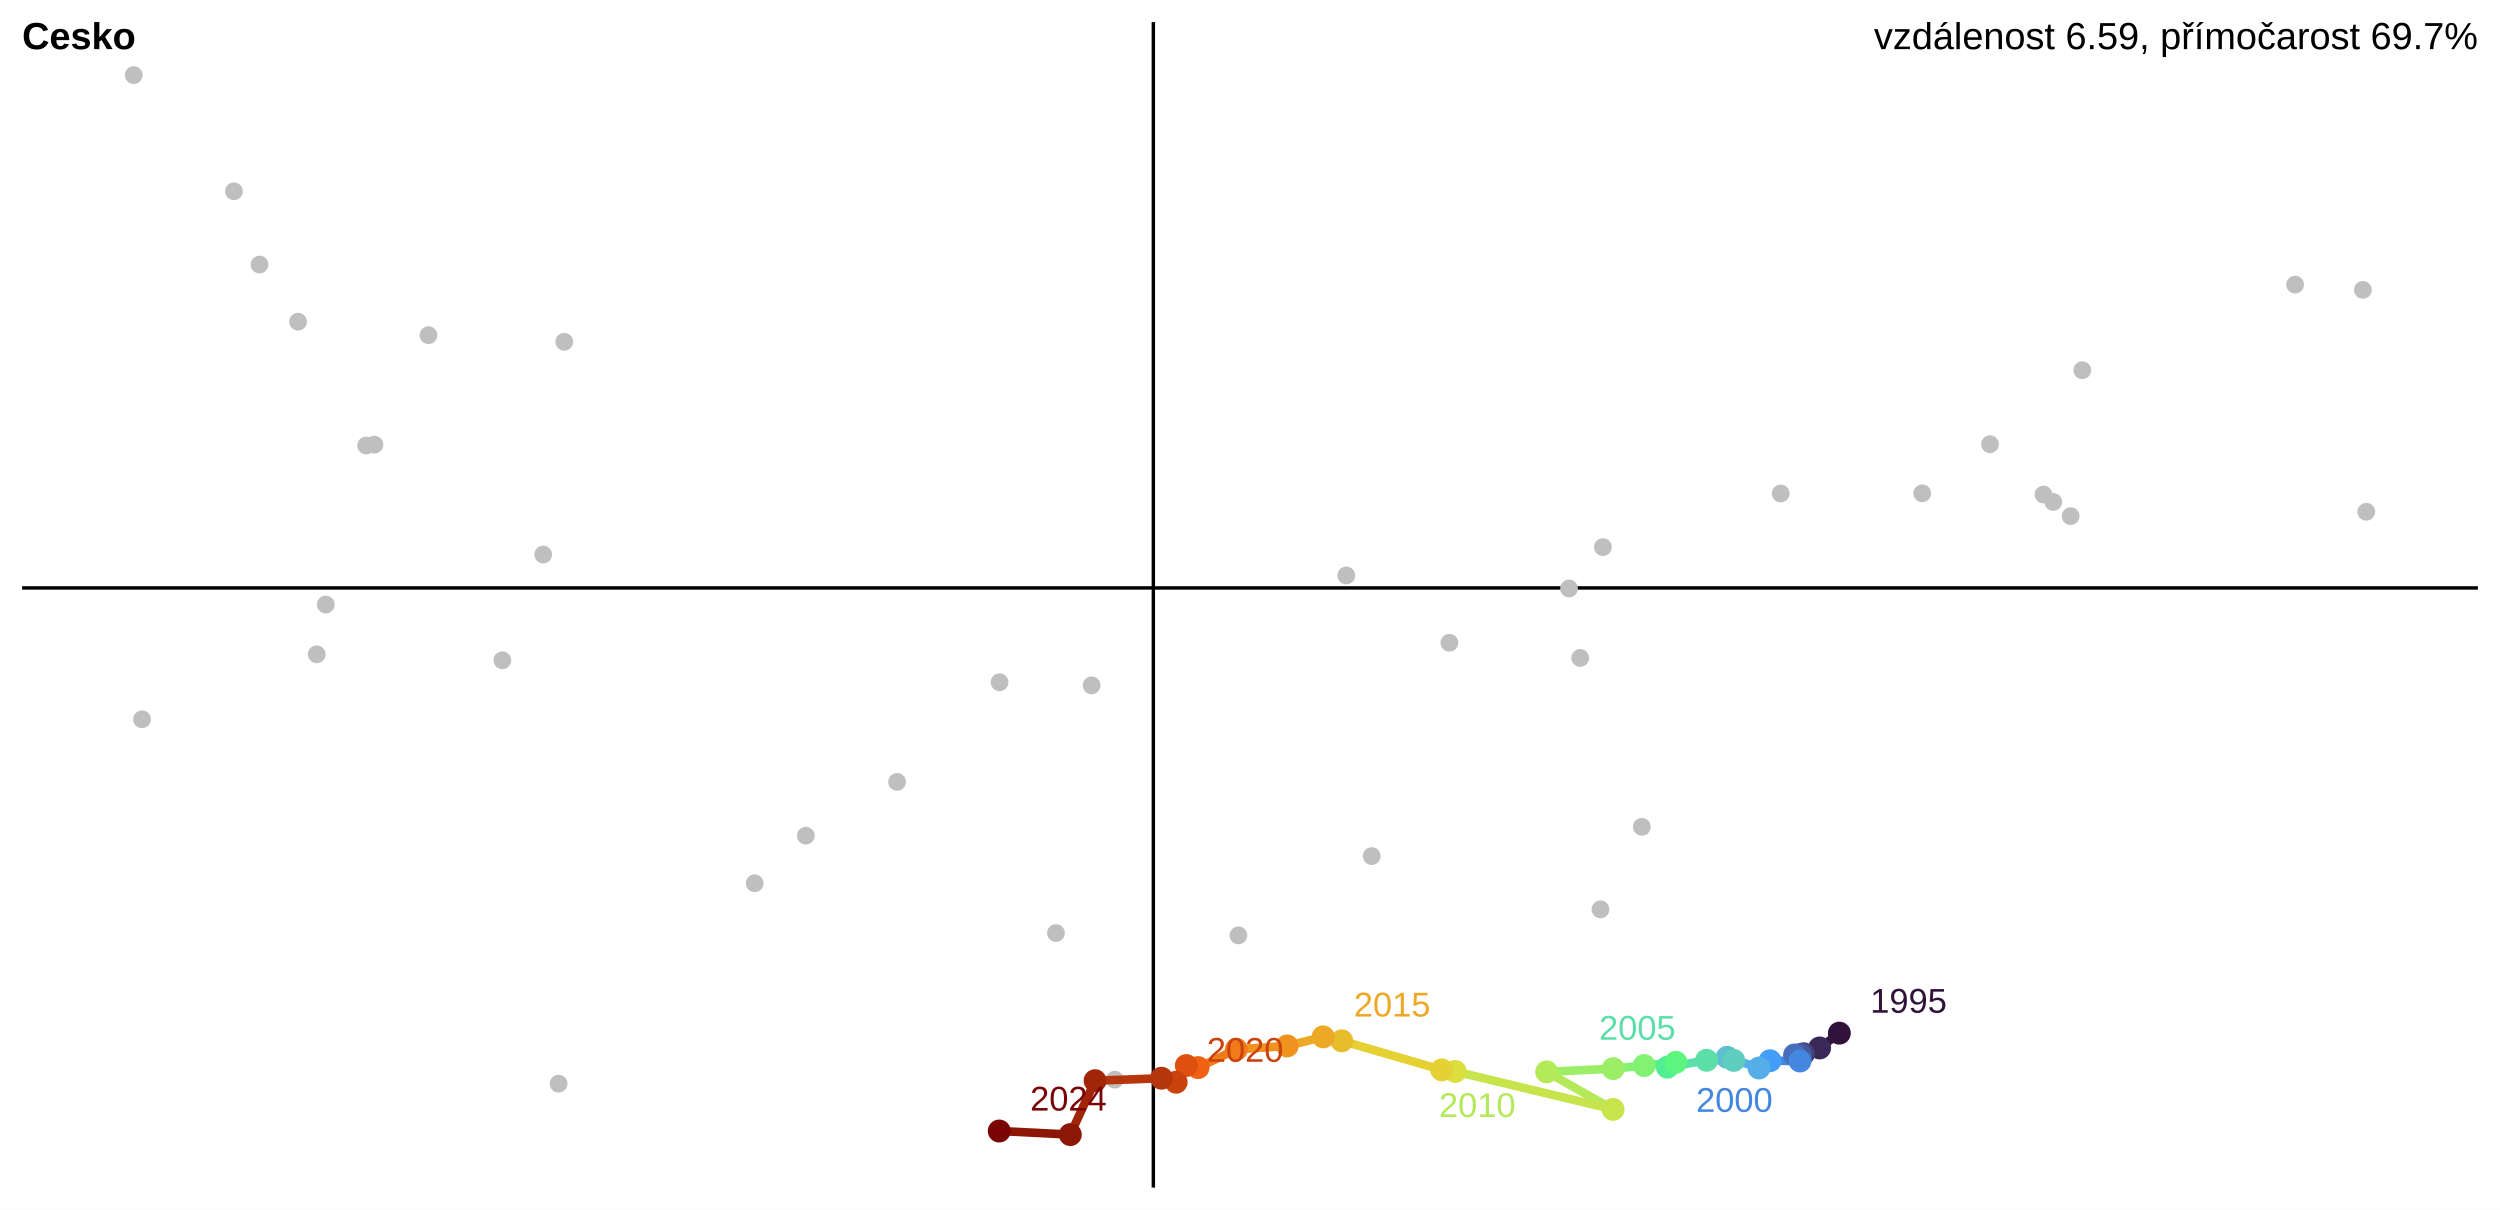
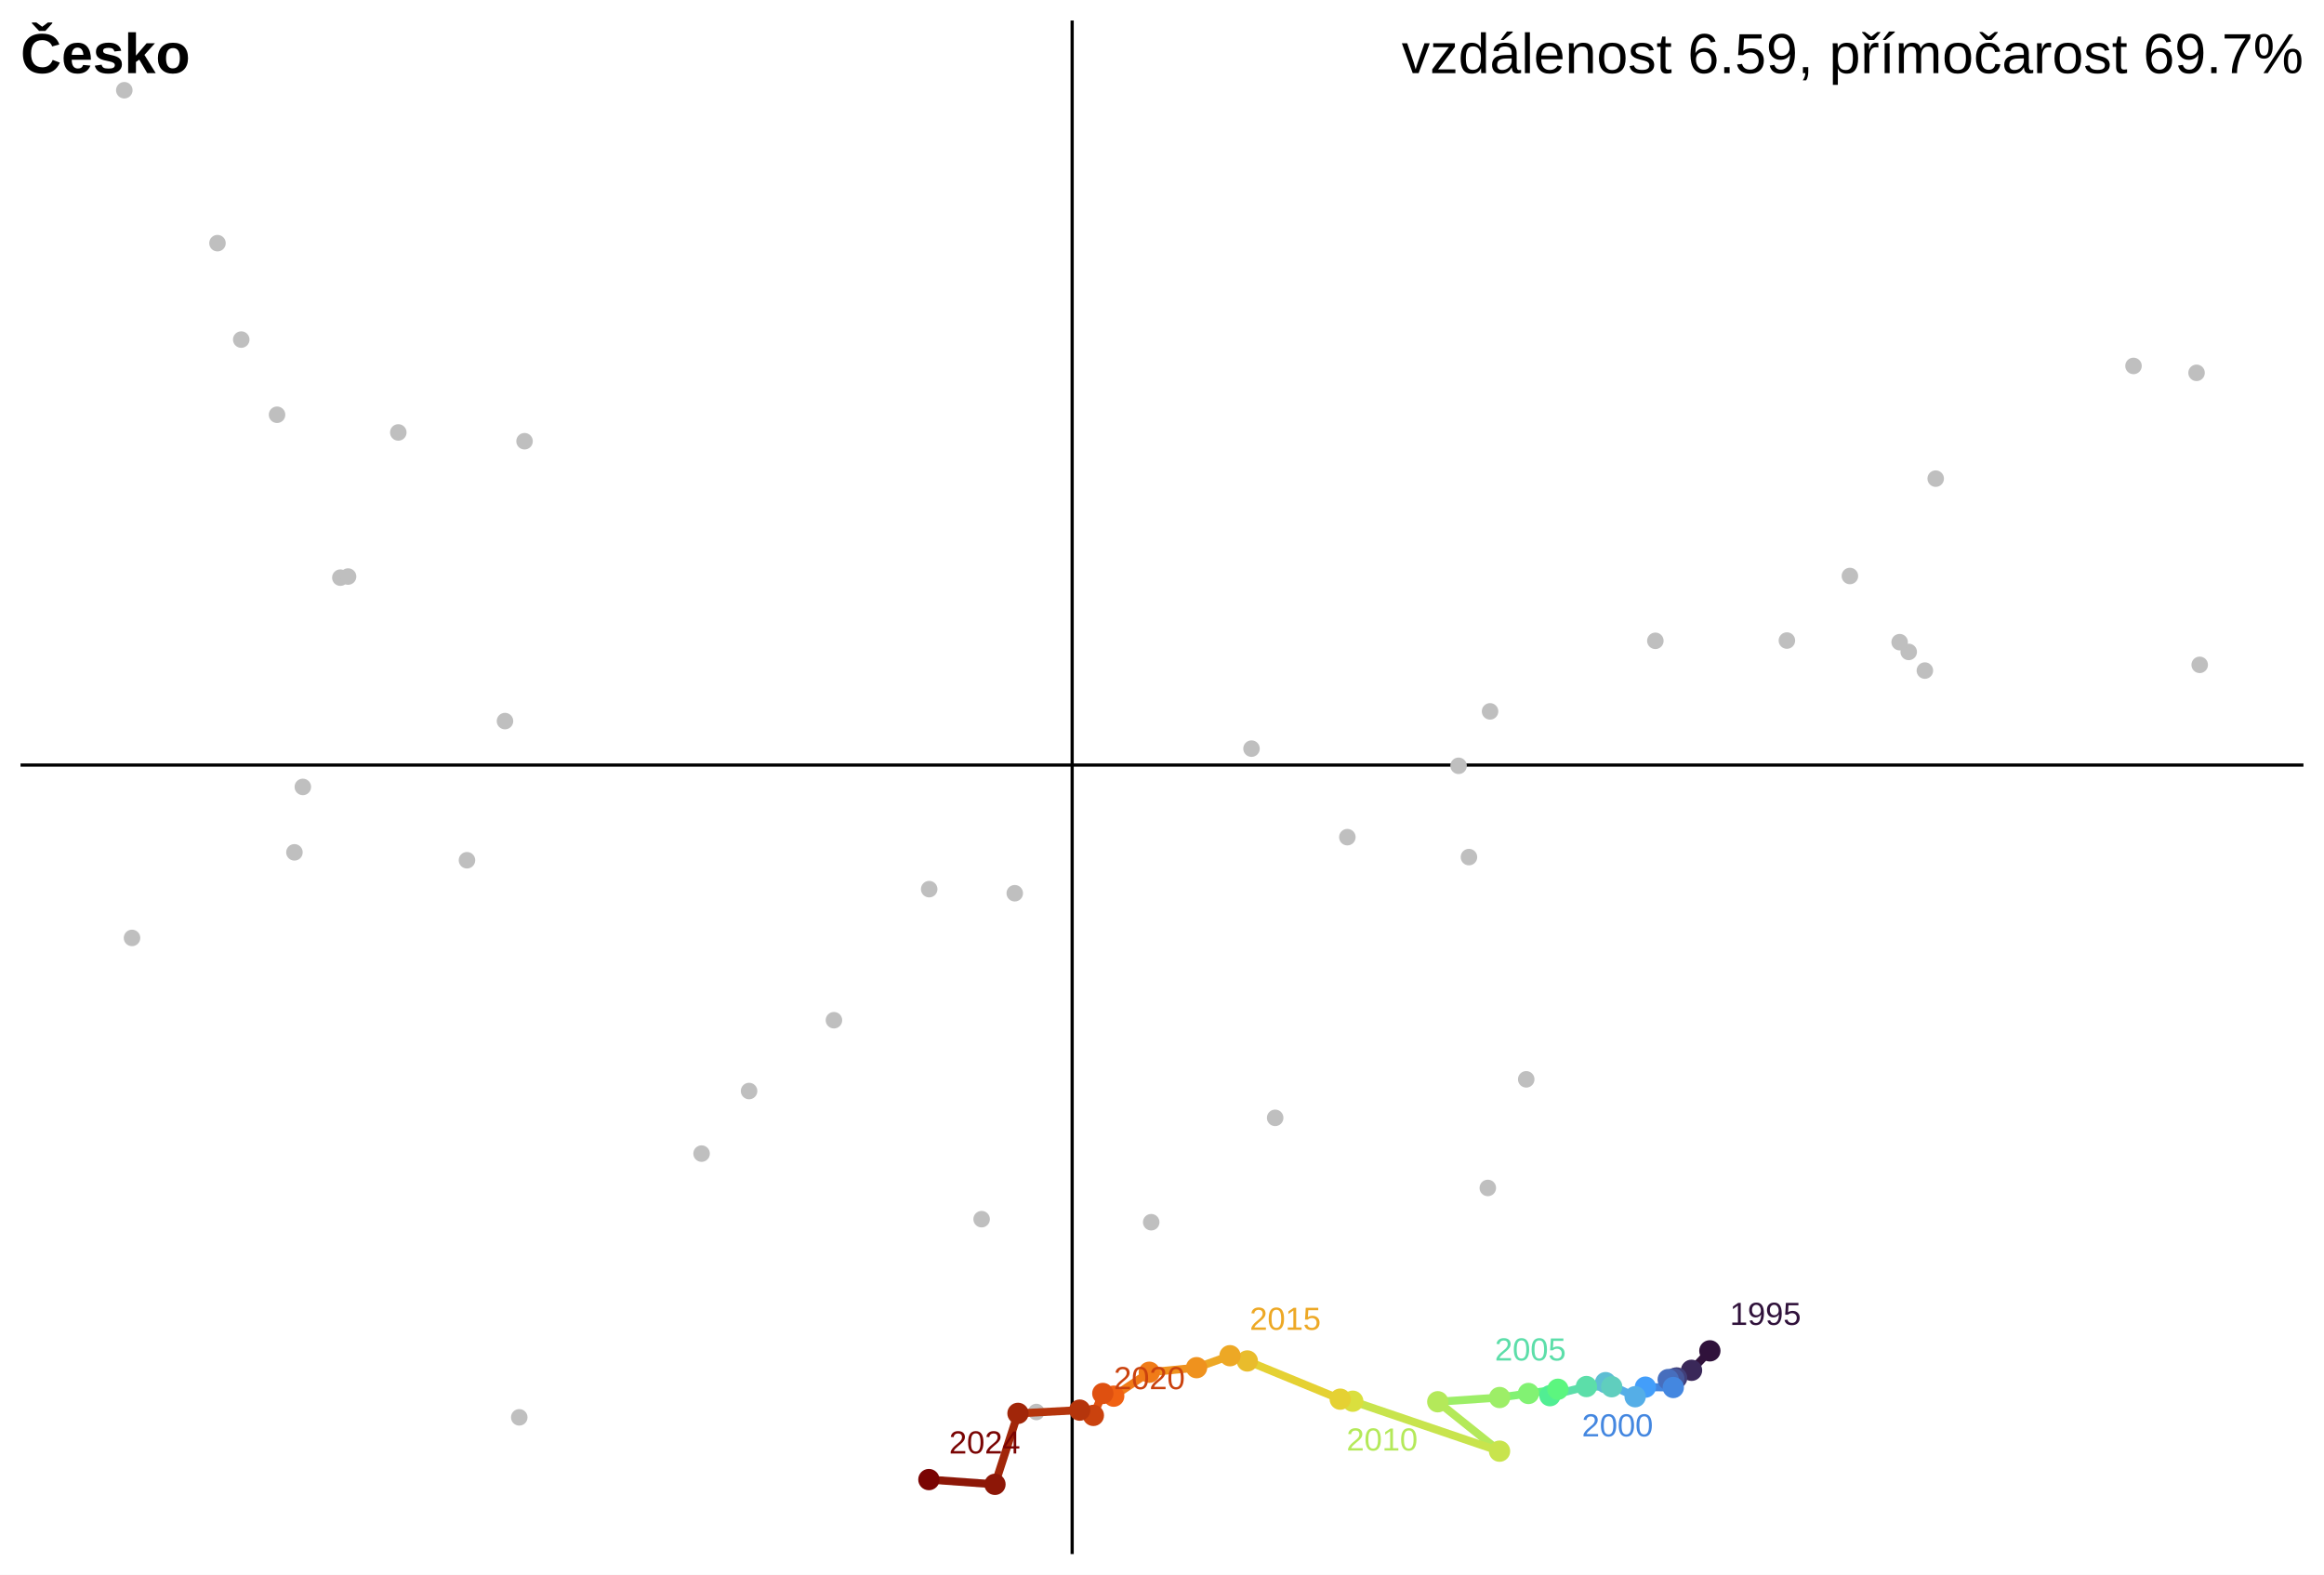
- <svg xmlns="http://www.w3.org/2000/svg" width="620.00pt" height="300.00pt" viewBox="0 0 620.00 300.00">
+ <svg xmlns="http://www.w3.org/2000/svg" width="620.00pt" height="420.00pt" viewBox="0 0 620.00 420.00">
  <g class="svglite">
    <defs>
      <style type="text/css">
    .svglite line, .svglite polyline, .svglite polygon, .svglite path, .svglite rect, .svglite circle {
      fill: none;
      stroke: #000000;
      stroke-linecap: round;
      stroke-linejoin: round;
      stroke-miterlimit: 10.00;
    }
    .svglite text {
      white-space: pre;
    }
    .svglite g.glyphgroup path {
      fill: inherit;
      stroke: none;
    }
  </style>
    </defs>
    <rect width="100%" height="100%" style="stroke: none; fill: #FFFFFF;" />
    <defs>
-       <clipPath id="cpMC4wMHw2MjAuMDB8MC4wMHwzMDAuMDA=">
-         <rect x="0.00" y="0.00" width="620.00" height="300.00" />
+       <clipPath id="cpMC4wMHw2MjAuMDB8MC4wMHw0MjAuMDA=">
+         <rect x="0.00" y="0.00" width="620.00" height="420.00" />
      </clipPath>
    </defs>
-     <g clip-path="url(#cpMC4wMHw2MjAuMDB8MC4wMHwzMDAuMDA=)">
-       <rect x="0.00" y="0.00" width="620.00" height="300.00" style="stroke-width: 1.07; stroke: none; fill: #FFFFFF;" />
+     <g clip-path="url(#cpMC4wMHw2MjAuMDB8MC4wMHw0MjAuMDA=)">
+       <rect x="0.00" y="0.00" width="620.00" height="420.00" style="stroke-width: 1.07; stroke: none; fill: #FFFFFF;" />
    </g>
    <defs>
-       <clipPath id="cpNS40OHw2MTQuNTJ8NS40OHwyOTQuNTI=">
-         <rect x="5.48" y="5.48" width="609.04" height="289.04" />
+       <clipPath id="cpNS40OHw2MTQuNTJ8NS40OHw0MTQuNTI=">
+         <rect x="5.48" y="5.48" width="609.04" height="409.04" />
      </clipPath>
    </defs>
-     <g clip-path="url(#cpNS40OHw2MTQuNTJ8NS40OHwyOTQuNTI=)">
-       <line x1="5.48" y1="145.81" x2="614.52" y2="145.81" style="stroke-width: 0.85; stroke-linecap: butt;" />
-       <line x1="286.03" y1="294.52" x2="286.03" y2="5.48" style="stroke-width: 0.85; stroke-linecap: butt;" />
-       <circle cx="516.41" cy="91.82" r="1.85" style="stroke-width: 0.71; stroke: #BFBFBF; fill: #BFBFBF;" />
-       <circle cx="222.48" cy="193.90" r="1.85" style="stroke-width: 0.71; stroke: #BFBFBF; fill: #BFBFBF;" />
-       <circle cx="493.52" cy="110.17" r="1.85" style="stroke-width: 0.71; stroke: #BFBFBF; fill: #BFBFBF;" />
-       <circle cx="78.55" cy="162.26" r="1.85" style="stroke-width: 0.71; stroke: #BFBFBF; fill: #BFBFBF;" />
-       <circle cx="586.84" cy="126.92" r="1.85" style="stroke-width: 0.71; stroke: #BFBFBF; fill: #BFBFBF;" />
-       <circle cx="397.52" cy="135.69" r="1.85" style="stroke-width: 0.71; stroke: #BFBFBF; fill: #BFBFBF;" />
-       <circle cx="90.80" cy="110.49" r="1.85" style="stroke-width: 0.71; stroke: #BFBFBF; fill: #BFBFBF;" />
-       <circle cx="389.12" cy="145.95" r="1.85" style="stroke-width: 0.71; stroke: #BFBFBF; fill: #BFBFBF;" />
-       <circle cx="276.48" cy="267.75" r="1.85" style="stroke-width: 0.71; stroke: #BFBFBF; fill: #BFBFBF;" />
-       <circle cx="73.91" cy="79.78" r="1.85" style="stroke-width: 0.71; stroke: #BFBFBF; fill: #BFBFBF;" />
-       <circle cx="247.89" cy="169.20" r="1.85" style="stroke-width: 0.71; stroke: #BFBFBF; fill: #BFBFBF;" />
-       <circle cx="92.86" cy="110.28" r="1.85" style="stroke-width: 0.71; stroke: #BFBFBF; fill: #BFBFBF;" />
-       <circle cx="187.17" cy="219.05" r="1.85" style="stroke-width: 0.71; stroke: #BFBFBF; fill: #BFBFBF;" />
-       <circle cx="569.18" cy="70.58" r="1.85" style="stroke-width: 0.71; stroke: #BFBFBF; fill: #BFBFBF;" />
-       <circle cx="138.53" cy="268.76" r="1.85" style="stroke-width: 0.71; stroke: #BFBFBF; fill: #BFBFBF;" />
-       <circle cx="340.19" cy="212.31" r="1.85" style="stroke-width: 0.71; stroke: #BFBFBF; fill: #BFBFBF;" />
-       <circle cx="391.89" cy="163.16" r="1.85" style="stroke-width: 0.71; stroke: #BFBFBF; fill: #BFBFBF;" />
-       <circle cx="33.16" cy="18.62" r="1.85" style="stroke-width: 0.71; stroke: #BFBFBF; fill: #BFBFBF;" />
-       <circle cx="139.94" cy="84.77" r="1.85" style="stroke-width: 0.71; stroke: #BFBFBF; fill: #BFBFBF;" />
-       <circle cx="261.88" cy="231.40" r="1.85" style="stroke-width: 0.71; stroke: #BFBFBF; fill: #BFBFBF;" />
-       <circle cx="359.45" cy="159.40" r="1.85" style="stroke-width: 0.71; stroke: #BFBFBF; fill: #BFBFBF;" />
-       <circle cx="333.88" cy="142.71" r="1.85" style="stroke-width: 0.71; stroke: #BFBFBF; fill: #BFBFBF;" />
-       <circle cx="586.00" cy="71.89" r="1.85" style="stroke-width: 0.71; stroke: #BFBFBF; fill: #BFBFBF;" />
-       <circle cx="441.62" cy="122.39" r="1.85" style="stroke-width: 0.71; stroke: #BFBFBF; fill: #BFBFBF;" />
-       <circle cx="35.22" cy="178.39" r="1.85" style="stroke-width: 0.71; stroke: #BFBFBF; fill: #BFBFBF;" />
-       <circle cx="106.26" cy="83.12" r="1.85" style="stroke-width: 0.71; stroke: #BFBFBF; fill: #BFBFBF;" />
-       <circle cx="58.02" cy="47.44" r="1.85" style="stroke-width: 0.71; stroke: #BFBFBF; fill: #BFBFBF;" />
-       <circle cx="407.17" cy="205.05" r="1.85" style="stroke-width: 0.71; stroke: #BFBFBF; fill: #BFBFBF;" />
-       <circle cx="270.72" cy="169.97" r="1.85" style="stroke-width: 0.71; stroke: #BFBFBF; fill: #BFBFBF;" />
-       <circle cx="476.71" cy="122.34" r="1.85" style="stroke-width: 0.71; stroke: #BFBFBF; fill: #BFBFBF;" />
-       <circle cx="506.79" cy="122.65" r="1.85" style="stroke-width: 0.71; stroke: #BFBFBF; fill: #BFBFBF;" />
-       <circle cx="509.21" cy="124.49" r="1.85" style="stroke-width: 0.71; stroke: #BFBFBF; fill: #BFBFBF;" />
-       <circle cx="396.92" cy="225.52" r="1.85" style="stroke-width: 0.71; stroke: #BFBFBF; fill: #BFBFBF;" />
-       <circle cx="307.12" cy="231.97" r="1.85" style="stroke-width: 0.71; stroke: #BFBFBF; fill: #BFBFBF;" />
-       <circle cx="199.84" cy="207.25" r="1.85" style="stroke-width: 0.71; stroke: #BFBFBF; fill: #BFBFBF;" />
-       <circle cx="64.36" cy="65.61" r="1.85" style="stroke-width: 0.71; stroke: #BFBFBF; fill: #BFBFBF;" />
-       <circle cx="80.79" cy="149.93" r="1.85" style="stroke-width: 0.71; stroke: #BFBFBF; fill: #BFBFBF;" />
-       <circle cx="513.52" cy="128.00" r="1.85" style="stroke-width: 0.71; stroke: #BFBFBF; fill: #BFBFBF;" />
-       <circle cx="124.58" cy="163.75" r="1.85" style="stroke-width: 0.71; stroke: #BFBFBF; fill: #BFBFBF;" />
-       <circle cx="134.72" cy="137.52" r="1.85" style="stroke-width: 0.71; stroke: #BFBFBF; fill: #BFBFBF;" />
-       <line x1="456.16" y1="256.22" x2="451.27" y2="259.89" style="stroke-width: 2.13; stroke: #30123B; stroke-linecap: butt;" />
-       <line x1="451.27" y1="259.89" x2="447.30" y2="261.33" style="stroke-width: 2.13; stroke: #3A2859; stroke-linecap: butt;" />
-       <line x1="447.30" y1="261.33" x2="446.54" y2="261.49" style="stroke-width: 2.13; stroke: #413F79; stroke-linecap: butt;" />
-       <line x1="446.54" y1="261.49" x2="445.05" y2="261.63" style="stroke-width: 2.13; stroke: #45569A; stroke-linecap: butt;" />
-       <line x1="445.05" y1="261.63" x2="446.40" y2="263.13" style="stroke-width: 2.13; stroke: #476EBD; stroke-linecap: butt;" />
-       <line x1="446.40" y1="263.13" x2="438.97" y2="263.06" style="stroke-width: 2.13; stroke: #4487E0; stroke-linecap: butt;" />
-       <line x1="438.97" y1="263.06" x2="436.23" y2="264.87" style="stroke-width: 2.13; stroke: #439EFA; stroke-linecap: butt;" />
-       <line x1="436.23" y1="264.87" x2="428.34" y2="262.21" style="stroke-width: 2.13; stroke: #55AEE7; stroke-linecap: butt;" />
-       <line x1="428.34" y1="262.21" x2="429.97" y2="262.98" style="stroke-width: 2.13; stroke: #5EBED3; stroke-linecap: butt;" />
-       <line x1="429.97" y1="262.98" x2="423.23" y2="262.95" style="stroke-width: 2.13; stroke: #60CEBE; stroke-linecap: butt;" />
-       <line x1="423.23" y1="262.95" x2="413.50" y2="264.67" style="stroke-width: 2.13; stroke: #5CDEA9; stroke-linecap: butt;" />
-       <line x1="413.50" y1="264.67" x2="415.62" y2="263.46" style="stroke-width: 2.13; stroke: #51EE93; stroke-linecap: butt;" />
-       <line x1="415.62" y1="263.46" x2="407.76" y2="264.25" style="stroke-width: 2.13; stroke: #5CF67F; stroke-linecap: butt;" />
-       <line x1="407.76" y1="264.25" x2="400.07" y2="265.02" style="stroke-width: 2.13; stroke: #82F273; stroke-linecap: butt;" />
-       <line x1="400.07" y1="265.02" x2="383.57" y2="265.82" style="stroke-width: 2.13; stroke: #9DEE67; stroke-linecap: butt;" />
-       <line x1="383.57" y1="265.82" x2="400.05" y2="275.13" style="stroke-width: 2.13; stroke: #B4E95A; stroke-linecap: butt;" />
-       <line x1="400.05" y1="275.13" x2="360.89" y2="265.72" style="stroke-width: 2.13; stroke: #C8E44D; stroke-linecap: butt;" />
-       <line x1="360.89" y1="265.72" x2="357.55" y2="265.33" style="stroke-width: 2.13; stroke: #DADF3E; stroke-linecap: butt;" />
-       <line x1="357.55" y1="265.33" x2="332.76" y2="258.13" style="stroke-width: 2.13; stroke: #E5D133; stroke-linecap: butt;" />
-       <line x1="332.76" y1="258.13" x2="328.14" y2="257.14" style="stroke-width: 2.13; stroke: #E9BC2C; stroke-linecap: butt;" />
-       <line x1="328.14" y1="257.14" x2="319.22" y2="259.39" style="stroke-width: 2.13; stroke: #EDA825; stroke-linecap: butt;" />
-       <line x1="319.22" y1="259.39" x2="306.61" y2="260.25" style="stroke-width: 2.13; stroke: #EF921E; stroke-linecap: butt;" />
-       <line x1="306.61" y1="260.25" x2="297.12" y2="264.76" style="stroke-width: 2.13; stroke: #F07B18; stroke-linecap: butt;" />
-       <line x1="297.12" y1="264.76" x2="294.21" y2="264.25" style="stroke-width: 2.13; stroke: #F06113; stroke-linecap: butt;" />
-       <line x1="294.21" y1="264.25" x2="291.69" y2="268.39" style="stroke-width: 2.13; stroke: #DF5010; stroke-linecap: butt;" />
-       <line x1="291.69" y1="268.39" x2="288.05" y2="267.40" style="stroke-width: 2.13; stroke: #CA420E; stroke-linecap: butt;" />
-       <line x1="288.05" y1="267.40" x2="271.58" y2="268.01" style="stroke-width: 2.13; stroke: #B5350C; stroke-linecap: butt;" />
-       <line x1="271.58" y1="268.01" x2="265.44" y2="281.38" style="stroke-width: 2.13; stroke: #A12609; stroke-linecap: butt;" />
-       <line x1="265.44" y1="281.38" x2="247.81" y2="280.49" style="stroke-width: 2.13; stroke: #8D1707; stroke-linecap: butt;" />
-       <circle cx="456.16" cy="256.22" r="2.49" style="stroke-width: 0.71; stroke: #30123B; fill: #30123B;" />
-       <circle cx="451.27" cy="259.89" r="2.49" style="stroke-width: 0.71; stroke: #3A2859; fill: #3A2859;" />
-       <circle cx="447.30" cy="261.33" r="2.49" style="stroke-width: 0.71; stroke: #413F79; fill: #413F79;" />
-       <circle cx="446.54" cy="261.49" r="2.49" style="stroke-width: 0.71; stroke: #45569A; fill: #45569A;" />
-       <circle cx="445.05" cy="261.63" r="2.49" style="stroke-width: 0.71; stroke: #476EBD; fill: #476EBD;" />
-       <circle cx="446.40" cy="263.13" r="2.49" style="stroke-width: 0.71; stroke: #4487E0; fill: #4487E0;" />
-       <circle cx="438.97" cy="263.06" r="2.49" style="stroke-width: 0.71; stroke: #439EFA; fill: #439EFA;" />
-       <circle cx="436.23" cy="264.87" r="2.49" style="stroke-width: 0.71; stroke: #55AEE7; fill: #55AEE7;" />
-       <circle cx="428.34" cy="262.21" r="2.49" style="stroke-width: 0.71; stroke: #5EBED3; fill: #5EBED3;" />
-       <circle cx="429.97" cy="262.98" r="2.49" style="stroke-width: 0.71; stroke: #60CEBE; fill: #60CEBE;" />
-       <circle cx="423.23" cy="262.95" r="2.49" style="stroke-width: 0.71; stroke: #5CDEA9; fill: #5CDEA9;" />
-       <circle cx="413.50" cy="264.67" r="2.49" style="stroke-width: 0.71; stroke: #51EE93; fill: #51EE93;" />
-       <circle cx="415.62" cy="263.46" r="2.49" style="stroke-width: 0.71; stroke: #5CF67F; fill: #5CF67F;" />
-       <circle cx="407.76" cy="264.25" r="2.49" style="stroke-width: 0.71; stroke: #82F273; fill: #82F273;" />
-       <circle cx="400.07" cy="265.02" r="2.49" style="stroke-width: 0.71; stroke: #9DEE67; fill: #9DEE67;" />
-       <circle cx="383.57" cy="265.82" r="2.49" style="stroke-width: 0.71; stroke: #B4E95A; fill: #B4E95A;" />
-       <circle cx="400.05" cy="275.13" r="2.49" style="stroke-width: 0.71; stroke: #C8E44D; fill: #C8E44D;" />
-       <circle cx="360.89" cy="265.72" r="2.49" style="stroke-width: 0.71; stroke: #DADF3E; fill: #DADF3E;" />
-       <circle cx="357.55" cy="265.33" r="2.49" style="stroke-width: 0.71; stroke: #E5D133; fill: #E5D133;" />
-       <circle cx="332.76" cy="258.13" r="2.49" style="stroke-width: 0.71; stroke: #E9BC2C; fill: #E9BC2C;" />
-       <circle cx="328.14" cy="257.14" r="2.49" style="stroke-width: 0.71; stroke: #EDA825; fill: #EDA825;" />
-       <circle cx="319.22" cy="259.39" r="2.49" style="stroke-width: 0.71; stroke: #EF921E; fill: #EF921E;" />
-       <circle cx="306.61" cy="260.25" r="2.49" style="stroke-width: 0.71; stroke: #F07B18; fill: #F07B18;" />
-       <circle cx="297.12" cy="264.76" r="2.49" style="stroke-width: 0.71; stroke: #F06113; fill: #F06113;" />
-       <circle cx="294.21" cy="264.25" r="2.49" style="stroke-width: 0.71; stroke: #DF5010; fill: #DF5010;" />
-       <circle cx="291.69" cy="268.39" r="2.49" style="stroke-width: 0.71; stroke: #CA420E; fill: #CA420E;" />
-       <circle cx="288.05" cy="267.40" r="2.49" style="stroke-width: 0.71; stroke: #B5350C; fill: #B5350C;" />
-       <circle cx="271.58" cy="268.01" r="2.49" style="stroke-width: 0.71; stroke: #A12609; fill: #A12609;" />
-       <circle cx="265.44" cy="281.38" r="2.49" style="stroke-width: 0.71; stroke: #8D1707; fill: #8D1707;" />
-       <circle cx="247.81" cy="280.49" r="2.49" style="stroke-width: 0.71; stroke: #7A0403; fill: #7A0403;" />
-       <text x="473.32" y="251.16" text-anchor="middle" style="font-size: 8.54px;fill: #30123B; font-family: &quot;Arial&quot;;" textLength="19.00px" lengthAdjust="spacingAndGlyphs">1995</text>
-       <text x="430.12" y="275.75" text-anchor="middle" style="font-size: 8.54px;fill: #4487E0; font-family: &quot;Arial&quot;;" textLength="19.00px" lengthAdjust="spacingAndGlyphs">2000</text>
-       <text x="406.06" y="257.86" text-anchor="middle" style="font-size: 8.54px;fill: #5CDEA9; font-family: &quot;Arial&quot;;" textLength="19.00px" lengthAdjust="spacingAndGlyphs">2005</text>
-       <text x="366.35" y="277.02" text-anchor="middle" style="font-size: 8.54px;fill: #B4E95A; font-family: &quot;Arial&quot;;" textLength="19.00px" lengthAdjust="spacingAndGlyphs">2010</text>
-       <text x="345.25" y="252.10" text-anchor="middle" style="font-size: 8.54px;fill: #EDA825; font-family: &quot;Arial&quot;;" textLength="19.00px" lengthAdjust="spacingAndGlyphs">2015</text>
-       <text x="308.79" y="263.33" text-anchor="middle" style="font-size: 8.54px;fill: #CA420E; font-family: &quot;Arial&quot;;" textLength="19.00px" lengthAdjust="spacingAndGlyphs">2020</text>
-       <text x="264.97" y="275.43" text-anchor="middle" style="font-size: 8.54px;fill: #7A0403; font-family: &quot;Arial&quot;;" textLength="19.00px" lengthAdjust="spacingAndGlyphs">2024</text>
-       <text x="5.48" y="12.19" style="font-size: 9.39px; font-weight: bold; font-family: &quot;Arial&quot;;" textLength="28.16px" lengthAdjust="spacingAndGlyphs">Česko</text>
-       <text x="614.52" y="12.19" text-anchor="end" style="font-size: 9.39px; font-family: &quot;Arial&quot;;" textLength="149.67px" lengthAdjust="spacingAndGlyphs">vzdálenost 6.59, přímočarost 69.7%</text>
+     <g clip-path="url(#cpNS40OHw2MTQuNTJ8NS40OHw0MTQuNTI=)">
+       <line x1="5.48" y1="204.07" x2="614.52" y2="204.07" style="stroke-width: 0.85; stroke-linecap: butt;" />
+       <line x1="286.03" y1="414.52" x2="286.03" y2="5.48" style="stroke-width: 0.85; stroke-linecap: butt;" />
+       <circle cx="516.41" cy="127.67" r="1.85" style="stroke-width: 0.71; stroke: #BFBFBF; fill: #BFBFBF;" />
+       <circle cx="222.48" cy="272.13" r="1.85" style="stroke-width: 0.71; stroke: #BFBFBF; fill: #BFBFBF;" />
+       <circle cx="493.52" cy="153.64" r="1.85" style="stroke-width: 0.71; stroke: #BFBFBF; fill: #BFBFBF;" />
+       <circle cx="78.55" cy="227.35" r="1.85" style="stroke-width: 0.71; stroke: #BFBFBF; fill: #BFBFBF;" />
+       <circle cx="586.84" cy="177.34" r="1.85" style="stroke-width: 0.71; stroke: #BFBFBF; fill: #BFBFBF;" />
+       <circle cx="397.52" cy="189.75" r="1.85" style="stroke-width: 0.71; stroke: #BFBFBF; fill: #BFBFBF;" />
+       <circle cx="90.80" cy="154.08" r="1.85" style="stroke-width: 0.71; stroke: #BFBFBF; fill: #BFBFBF;" />
+       <circle cx="389.12" cy="204.27" r="1.85" style="stroke-width: 0.71; stroke: #BFBFBF; fill: #BFBFBF;" />
+       <circle cx="276.48" cy="376.63" r="1.85" style="stroke-width: 0.71; stroke: #BFBFBF; fill: #BFBFBF;" />
+       <circle cx="73.91" cy="110.63" r="1.85" style="stroke-width: 0.71; stroke: #BFBFBF; fill: #BFBFBF;" />
+       <circle cx="247.89" cy="237.17" r="1.85" style="stroke-width: 0.71; stroke: #BFBFBF; fill: #BFBFBF;" />
+       <circle cx="92.86" cy="153.79" r="1.85" style="stroke-width: 0.71; stroke: #BFBFBF; fill: #BFBFBF;" />
+       <circle cx="187.17" cy="307.71" r="1.85" style="stroke-width: 0.71; stroke: #BFBFBF; fill: #BFBFBF;" />
+       <circle cx="569.18" cy="97.61" r="1.85" style="stroke-width: 0.71; stroke: #BFBFBF; fill: #BFBFBF;" />
+       <circle cx="138.53" cy="378.06" r="1.85" style="stroke-width: 0.71; stroke: #BFBFBF; fill: #BFBFBF;" />
+       <circle cx="340.19" cy="298.17" r="1.85" style="stroke-width: 0.71; stroke: #BFBFBF; fill: #BFBFBF;" />
+       <circle cx="391.89" cy="228.62" r="1.85" style="stroke-width: 0.71; stroke: #BFBFBF; fill: #BFBFBF;" />
+       <circle cx="33.16" cy="24.07" r="1.85" style="stroke-width: 0.71; stroke: #BFBFBF; fill: #BFBFBF;" />
+       <circle cx="139.94" cy="117.69" r="1.85" style="stroke-width: 0.71; stroke: #BFBFBF; fill: #BFBFBF;" />
+       <circle cx="261.88" cy="325.20" r="1.85" style="stroke-width: 0.71; stroke: #BFBFBF; fill: #BFBFBF;" />
+       <circle cx="359.45" cy="223.30" r="1.85" style="stroke-width: 0.71; stroke: #BFBFBF; fill: #BFBFBF;" />
+       <circle cx="333.88" cy="199.69" r="1.85" style="stroke-width: 0.71; stroke: #BFBFBF; fill: #BFBFBF;" />
+       <circle cx="586.00" cy="99.45" r="1.85" style="stroke-width: 0.71; stroke: #BFBFBF; fill: #BFBFBF;" />
+       <circle cx="441.62" cy="170.93" r="1.85" style="stroke-width: 0.71; stroke: #BFBFBF; fill: #BFBFBF;" />
+       <circle cx="35.22" cy="250.18" r="1.85" style="stroke-width: 0.71; stroke: #BFBFBF; fill: #BFBFBF;" />
+       <circle cx="106.26" cy="115.35" r="1.85" style="stroke-width: 0.71; stroke: #BFBFBF; fill: #BFBFBF;" />
+       <circle cx="58.02" cy="64.86" r="1.85" style="stroke-width: 0.71; stroke: #BFBFBF; fill: #BFBFBF;" />
+       <circle cx="407.17" cy="287.90" r="1.85" style="stroke-width: 0.71; stroke: #BFBFBF; fill: #BFBFBF;" />
+       <circle cx="270.72" cy="238.26" r="1.85" style="stroke-width: 0.71; stroke: #BFBFBF; fill: #BFBFBF;" />
+       <circle cx="476.71" cy="170.86" r="1.85" style="stroke-width: 0.71; stroke: #BFBFBF; fill: #BFBFBF;" />
+       <circle cx="506.79" cy="171.29" r="1.85" style="stroke-width: 0.71; stroke: #BFBFBF; fill: #BFBFBF;" />
+       <circle cx="509.21" cy="173.89" r="1.85" style="stroke-width: 0.71; stroke: #BFBFBF; fill: #BFBFBF;" />
+       <circle cx="396.92" cy="316.87" r="1.85" style="stroke-width: 0.71; stroke: #BFBFBF; fill: #BFBFBF;" />
+       <circle cx="307.12" cy="326.01" r="1.85" style="stroke-width: 0.71; stroke: #BFBFBF; fill: #BFBFBF;" />
+       <circle cx="199.84" cy="291.02" r="1.85" style="stroke-width: 0.71; stroke: #BFBFBF; fill: #BFBFBF;" />
+       <circle cx="64.36" cy="90.58" r="1.85" style="stroke-width: 0.71; stroke: #BFBFBF; fill: #BFBFBF;" />
+       <circle cx="80.79" cy="209.90" r="1.85" style="stroke-width: 0.71; stroke: #BFBFBF; fill: #BFBFBF;" />
+       <circle cx="513.52" cy="178.87" r="1.85" style="stroke-width: 0.71; stroke: #BFBFBF; fill: #BFBFBF;" />
+       <circle cx="124.58" cy="229.46" r="1.85" style="stroke-width: 0.71; stroke: #BFBFBF; fill: #BFBFBF;" />
+       <circle cx="134.72" cy="192.34" r="1.85" style="stroke-width: 0.71; stroke: #BFBFBF; fill: #BFBFBF;" />
+       <line x1="456.16" y1="360.32" x2="451.27" y2="365.51" style="stroke-width: 2.13; stroke: #30123B; stroke-linecap: butt;" />
+       <line x1="451.27" y1="365.51" x2="447.30" y2="367.55" style="stroke-width: 2.13; stroke: #3A2859; stroke-linecap: butt;" />
+       <line x1="447.30" y1="367.55" x2="446.54" y2="367.78" style="stroke-width: 2.13; stroke: #413F79; stroke-linecap: butt;" />
+       <line x1="446.54" y1="367.78" x2="445.05" y2="367.98" style="stroke-width: 2.13; stroke: #45569A; stroke-linecap: butt;" />
+       <line x1="445.05" y1="367.98" x2="446.40" y2="370.10" style="stroke-width: 2.13; stroke: #476EBD; stroke-linecap: butt;" />
+       <line x1="446.40" y1="370.10" x2="438.97" y2="370.00" style="stroke-width: 2.13; stroke: #4487E0; stroke-linecap: butt;" />
+       <line x1="438.97" y1="370.00" x2="436.23" y2="372.56" style="stroke-width: 2.13; stroke: #439EFA; stroke-linecap: butt;" />
+       <line x1="436.23" y1="372.56" x2="428.34" y2="368.80" style="stroke-width: 2.13; stroke: #55AEE7; stroke-linecap: butt;" />
+       <line x1="428.34" y1="368.80" x2="429.97" y2="369.89" style="stroke-width: 2.13; stroke: #5EBED3; stroke-linecap: butt;" />
+       <line x1="429.97" y1="369.89" x2="423.23" y2="369.84" style="stroke-width: 2.13; stroke: #60CEBE; stroke-linecap: butt;" />
+       <line x1="423.23" y1="369.84" x2="413.50" y2="372.28" style="stroke-width: 2.13; stroke: #5CDEA9; stroke-linecap: butt;" />
+       <line x1="413.50" y1="372.28" x2="415.62" y2="370.57" style="stroke-width: 2.13; stroke: #51EE93; stroke-linecap: butt;" />
+       <line x1="415.62" y1="370.57" x2="407.76" y2="371.69" style="stroke-width: 2.13; stroke: #5CF67F; stroke-linecap: butt;" />
+       <line x1="407.76" y1="371.69" x2="400.07" y2="372.77" style="stroke-width: 2.13; stroke: #82F273; stroke-linecap: butt;" />
+       <line x1="400.07" y1="372.77" x2="383.57" y2="373.90" style="stroke-width: 2.13; stroke: #9DEE67; stroke-linecap: butt;" />
+       <line x1="383.57" y1="373.90" x2="400.05" y2="387.08" style="stroke-width: 2.13; stroke: #B4E95A; stroke-linecap: butt;" />
+       <line x1="400.05" y1="387.08" x2="360.89" y2="373.76" style="stroke-width: 2.13; stroke: #C8E44D; stroke-linecap: butt;" />
+       <line x1="360.89" y1="373.76" x2="357.55" y2="373.21" style="stroke-width: 2.13; stroke: #DADF3E; stroke-linecap: butt;" />
+       <line x1="357.55" y1="373.21" x2="332.76" y2="363.02" style="stroke-width: 2.13; stroke: #E5D133; stroke-linecap: butt;" />
+       <line x1="332.76" y1="363.02" x2="328.14" y2="361.62" style="stroke-width: 2.13; stroke: #E9BC2C; stroke-linecap: butt;" />
+       <line x1="328.14" y1="361.62" x2="319.22" y2="364.81" style="stroke-width: 2.13; stroke: #EDA825; stroke-linecap: butt;" />
+       <line x1="319.22" y1="364.81" x2="306.61" y2="366.03" style="stroke-width: 2.13; stroke: #EF921E; stroke-linecap: butt;" />
+       <line x1="306.61" y1="366.03" x2="297.12" y2="372.41" style="stroke-width: 2.13; stroke: #F07B18; stroke-linecap: butt;" />
+       <line x1="297.12" y1="372.41" x2="294.21" y2="371.69" style="stroke-width: 2.13; stroke: #F06113; stroke-linecap: butt;" />
+       <line x1="294.21" y1="371.69" x2="291.69" y2="377.54" style="stroke-width: 2.13; stroke: #DF5010; stroke-linecap: butt;" />
+       <line x1="291.69" y1="377.54" x2="288.05" y2="376.13" style="stroke-width: 2.13; stroke: #CA420E; stroke-linecap: butt;" />
+       <line x1="288.05" y1="376.13" x2="271.58" y2="377.00" style="stroke-width: 2.13; stroke: #B5350C; stroke-linecap: butt;" />
+       <line x1="271.58" y1="377.00" x2="265.44" y2="395.93" style="stroke-width: 2.13; stroke: #A12609; stroke-linecap: butt;" />
+       <line x1="265.44" y1="395.93" x2="247.81" y2="394.66" style="stroke-width: 2.13; stroke: #8D1707; stroke-linecap: butt;" />
+       <circle cx="456.16" cy="360.32" r="2.49" style="stroke-width: 0.71; stroke: #30123B; fill: #30123B;" />
+       <circle cx="451.27" cy="365.51" r="2.49" style="stroke-width: 0.71; stroke: #3A2859; fill: #3A2859;" />
+       <circle cx="447.30" cy="367.55" r="2.49" style="stroke-width: 0.71; stroke: #413F79; fill: #413F79;" />
+       <circle cx="446.54" cy="367.78" r="2.49" style="stroke-width: 0.71; stroke: #45569A; fill: #45569A;" />
+       <circle cx="445.05" cy="367.98" r="2.49" style="stroke-width: 0.71; stroke: #476EBD; fill: #476EBD;" />
+       <circle cx="446.40" cy="370.10" r="2.49" style="stroke-width: 0.71; stroke: #4487E0; fill: #4487E0;" />
+       <circle cx="438.97" cy="370.00" r="2.49" style="stroke-width: 0.71; stroke: #439EFA; fill: #439EFA;" />
+       <circle cx="436.23" cy="372.56" r="2.49" style="stroke-width: 0.71; stroke: #55AEE7; fill: #55AEE7;" />
+       <circle cx="428.34" cy="368.80" r="2.49" style="stroke-width: 0.71; stroke: #5EBED3; fill: #5EBED3;" />
+       <circle cx="429.97" cy="369.89" r="2.49" style="stroke-width: 0.71; stroke: #60CEBE; fill: #60CEBE;" />
+       <circle cx="423.23" cy="369.84" r="2.49" style="stroke-width: 0.71; stroke: #5CDEA9; fill: #5CDEA9;" />
+       <circle cx="413.50" cy="372.28" r="2.49" style="stroke-width: 0.71; stroke: #51EE93; fill: #51EE93;" />
+       <circle cx="415.62" cy="370.57" r="2.49" style="stroke-width: 0.71; stroke: #5CF67F; fill: #5CF67F;" />
+       <circle cx="407.76" cy="371.69" r="2.49" style="stroke-width: 0.71; stroke: #82F273; fill: #82F273;" />
+       <circle cx="400.07" cy="372.77" r="2.49" style="stroke-width: 0.71; stroke: #9DEE67; fill: #9DEE67;" />
+       <circle cx="383.57" cy="373.90" r="2.49" style="stroke-width: 0.71; stroke: #B4E95A; fill: #B4E95A;" />
+       <circle cx="400.05" cy="387.08" r="2.49" style="stroke-width: 0.71; stroke: #C8E44D; fill: #C8E44D;" />
+       <circle cx="360.89" cy="373.76" r="2.49" style="stroke-width: 0.71; stroke: #DADF3E; fill: #DADF3E;" />
+       <circle cx="357.55" cy="373.21" r="2.49" style="stroke-width: 0.71; stroke: #E5D133; fill: #E5D133;" />
+       <circle cx="332.76" cy="363.02" r="2.49" style="stroke-width: 0.71; stroke: #E9BC2C; fill: #E9BC2C;" />
+       <circle cx="328.14" cy="361.62" r="2.49" style="stroke-width: 0.71; stroke: #EDA825; fill: #EDA825;" />
+       <circle cx="319.22" cy="364.81" r="2.49" style="stroke-width: 0.71; stroke: #EF921E; fill: #EF921E;" />
+       <circle cx="306.61" cy="366.03" r="2.49" style="stroke-width: 0.71; stroke: #F07B18; fill: #F07B18;" />
+       <circle cx="297.12" cy="372.41" r="2.49" style="stroke-width: 0.71; stroke: #F06113; fill: #F06113;" />
+       <circle cx="294.21" cy="371.69" r="2.49" style="stroke-width: 0.71; stroke: #DF5010; fill: #DF5010;" />
+       <circle cx="291.69" cy="377.54" r="2.49" style="stroke-width: 0.71; stroke: #CA420E; fill: #CA420E;" />
+       <circle cx="288.05" cy="376.13" r="2.49" style="stroke-width: 0.71; stroke: #B5350C; fill: #B5350C;" />
+       <circle cx="271.58" cy="377.00" r="2.49" style="stroke-width: 0.71; stroke: #A12609; fill: #A12609;" />
+       <circle cx="265.44" cy="395.93" r="2.49" style="stroke-width: 0.71; stroke: #8D1707; fill: #8D1707;" />
+       <circle cx="247.81" cy="394.66" r="2.49" style="stroke-width: 0.71; stroke: #7A0403; fill: #7A0403;" />
+       <text x="470.99" y="353.41" text-anchor="middle" style="font-size: 8.54px;fill: #30123B; font-family: &quot;Arial&quot;;" textLength="19.00px" lengthAdjust="spacingAndGlyphs">1995</text>
+       <text x="431.51" y="383.15" text-anchor="middle" style="font-size: 8.54px;fill: #4487E0; font-family: &quot;Arial&quot;;" textLength="19.00px" lengthAdjust="spacingAndGlyphs">2000</text>
+       <text x="408.28" y="362.90" text-anchor="middle" style="font-size: 8.54px;fill: #5CDEA9; font-family: &quot;Arial&quot;;" textLength="19.00px" lengthAdjust="spacingAndGlyphs">2005</text>
+       <text x="368.71" y="386.92" text-anchor="middle" style="font-size: 8.54px;fill: #B4E95A; font-family: &quot;Arial&quot;;" textLength="19.00px" lengthAdjust="spacingAndGlyphs">2010</text>
+       <text x="342.89" y="354.72" text-anchor="middle" style="font-size: 8.54px;fill: #EDA825; font-family: &quot;Arial&quot;;" textLength="19.00px" lengthAdjust="spacingAndGlyphs">2015</text>
+       <text x="306.63" y="370.55" text-anchor="middle" style="font-size: 8.54px;fill: #CA420E; font-family: &quot;Arial&quot;;" textLength="19.00px" lengthAdjust="spacingAndGlyphs">2020</text>
+       <text x="262.69" y="387.70" text-anchor="middle" style="font-size: 8.54px;fill: #7A0403; font-family: &quot;Arial&quot;;" textLength="19.00px" lengthAdjust="spacingAndGlyphs">2024</text>
+       <text x="5.48" y="19.51" style="font-size: 15.08px; font-weight: bold; font-family: &quot;Arial&quot;;" textLength="45.27px" lengthAdjust="spacingAndGlyphs">Česko</text>
+       <text x="614.52" y="19.51" text-anchor="end" style="font-size: 15.08px; font-family: &quot;Arial&quot;;" textLength="240.62px" lengthAdjust="spacingAndGlyphs">vzdálenost 6.59, přímočarost 69.7%</text>
    </g>
-     <g clip-path="url(#cpMC4wMHw2MjAuMDB8MC4wMHwzMDAuMDA=)">
+     <g clip-path="url(#cpMC4wMHw2MjAuMDB8MC4wMHw0MjAuMDA=)">
</g>
  </g>
</svg>
